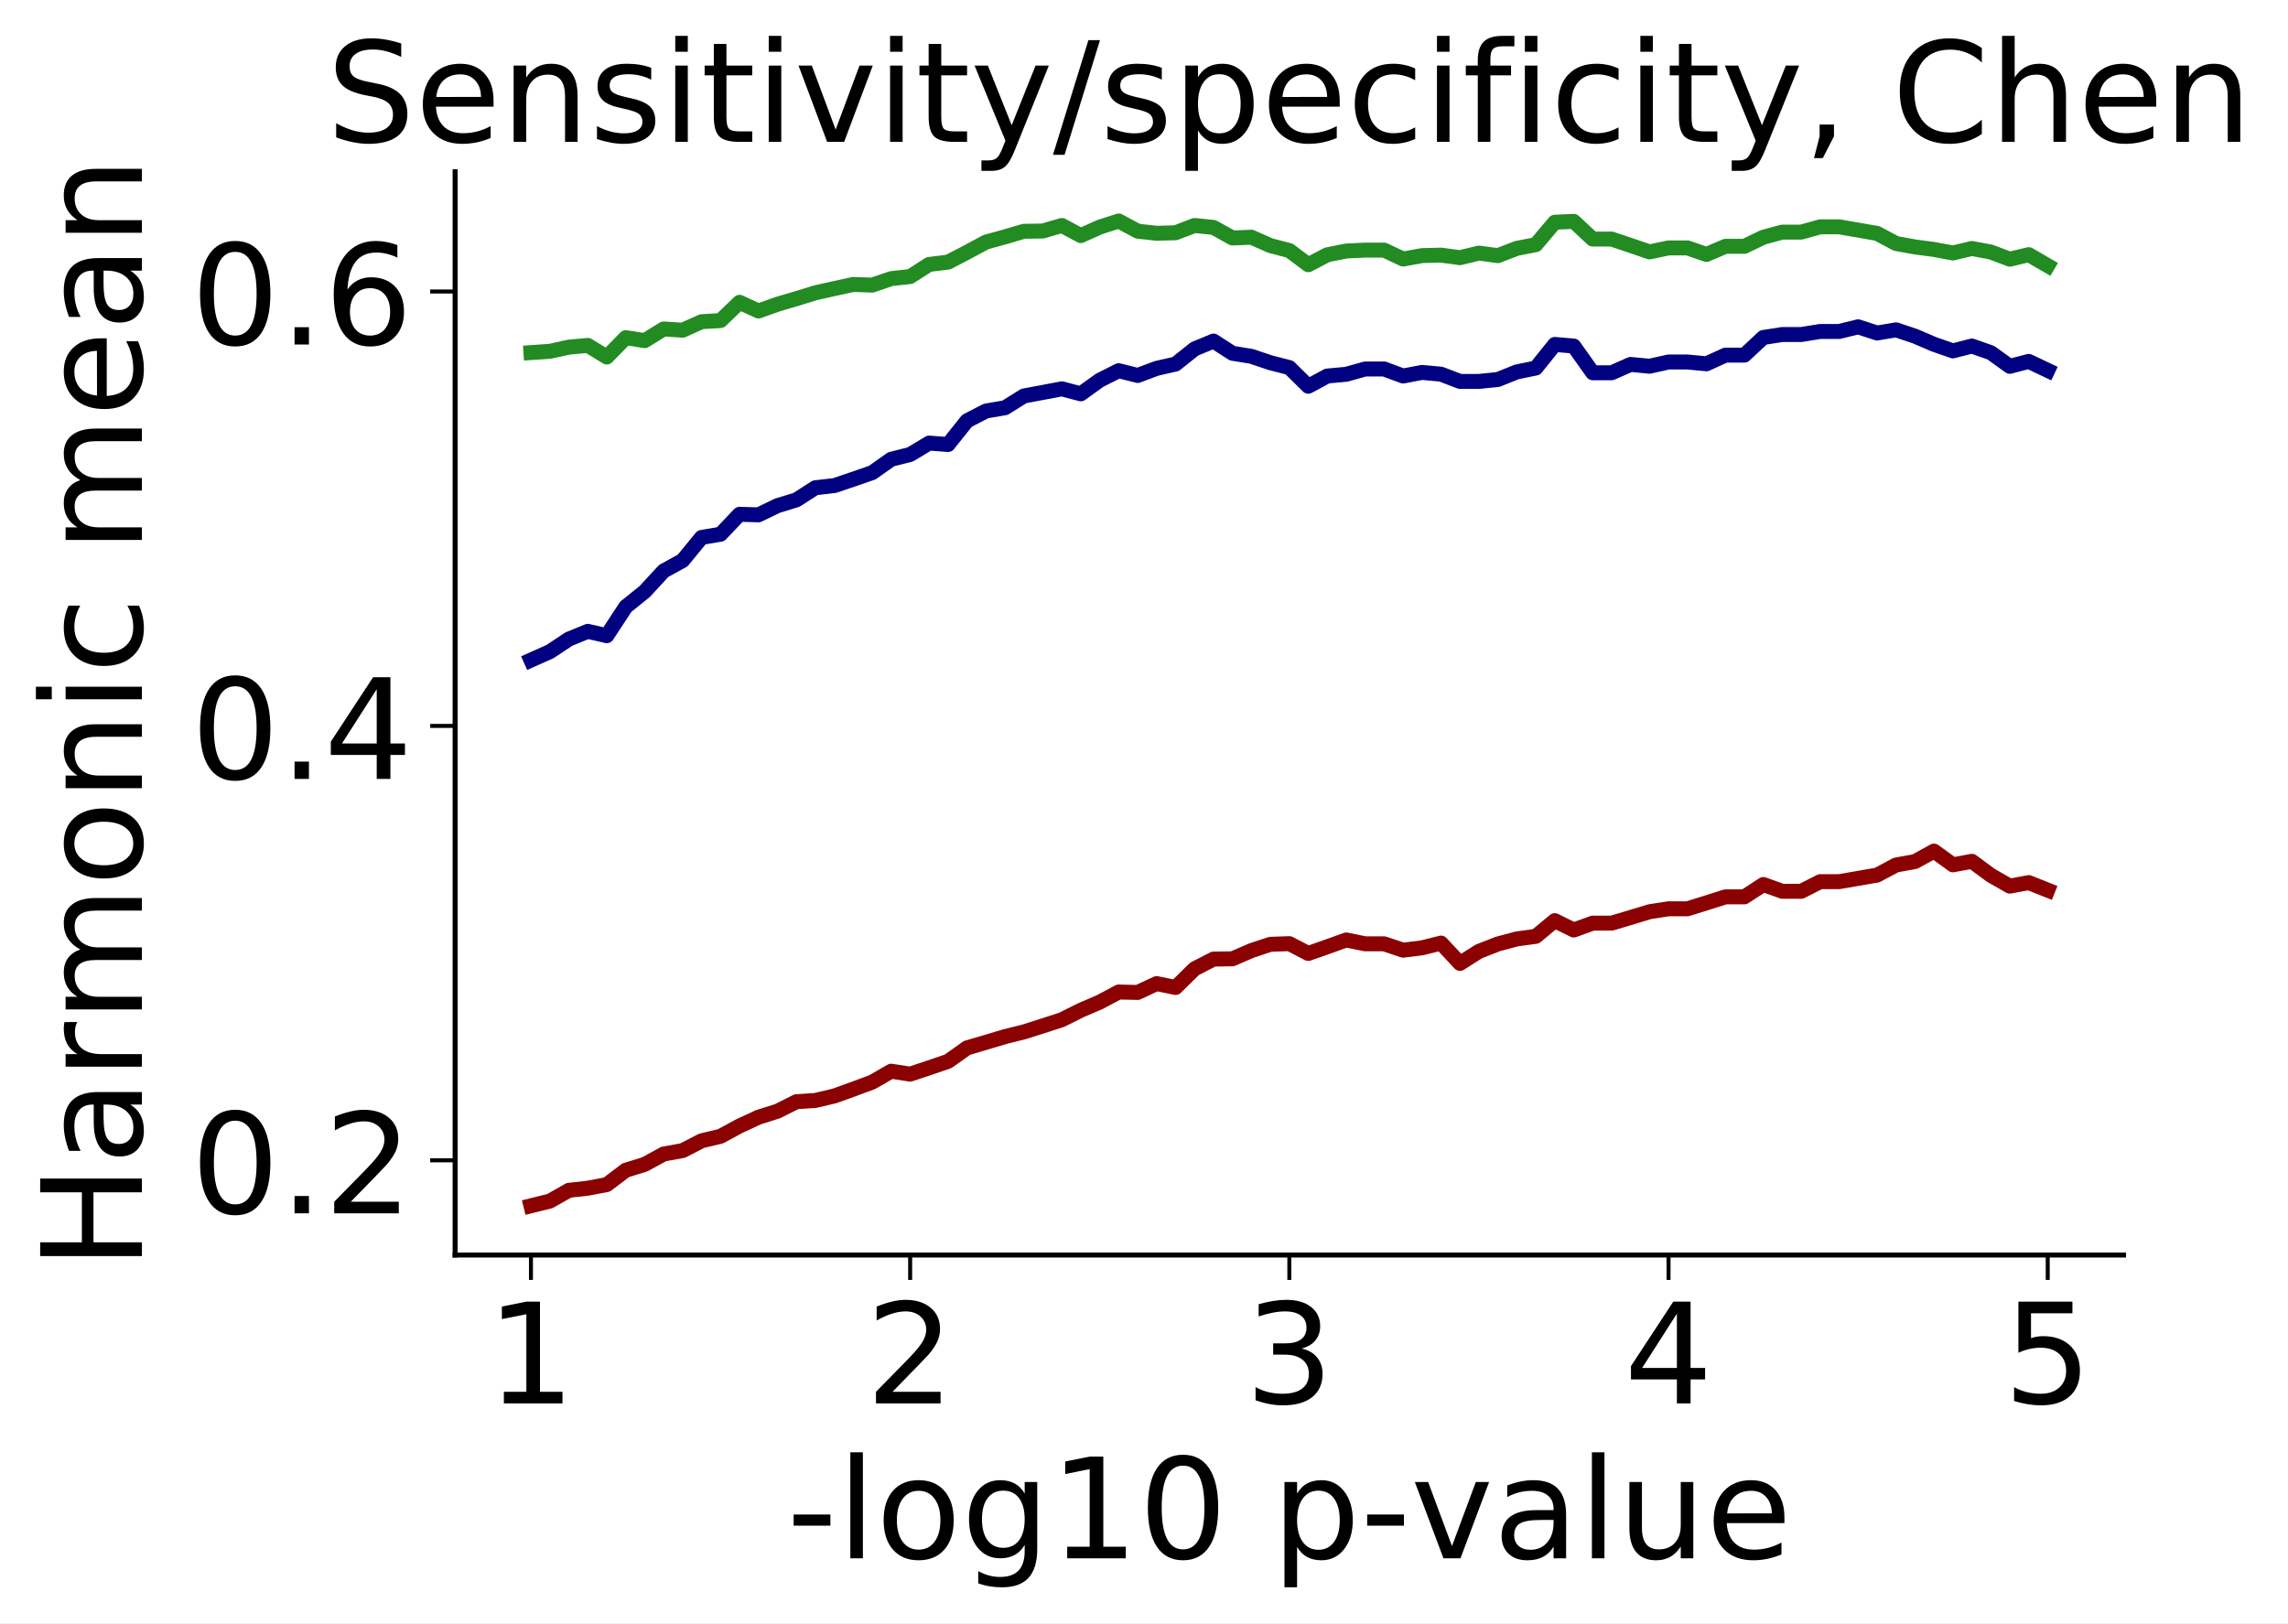
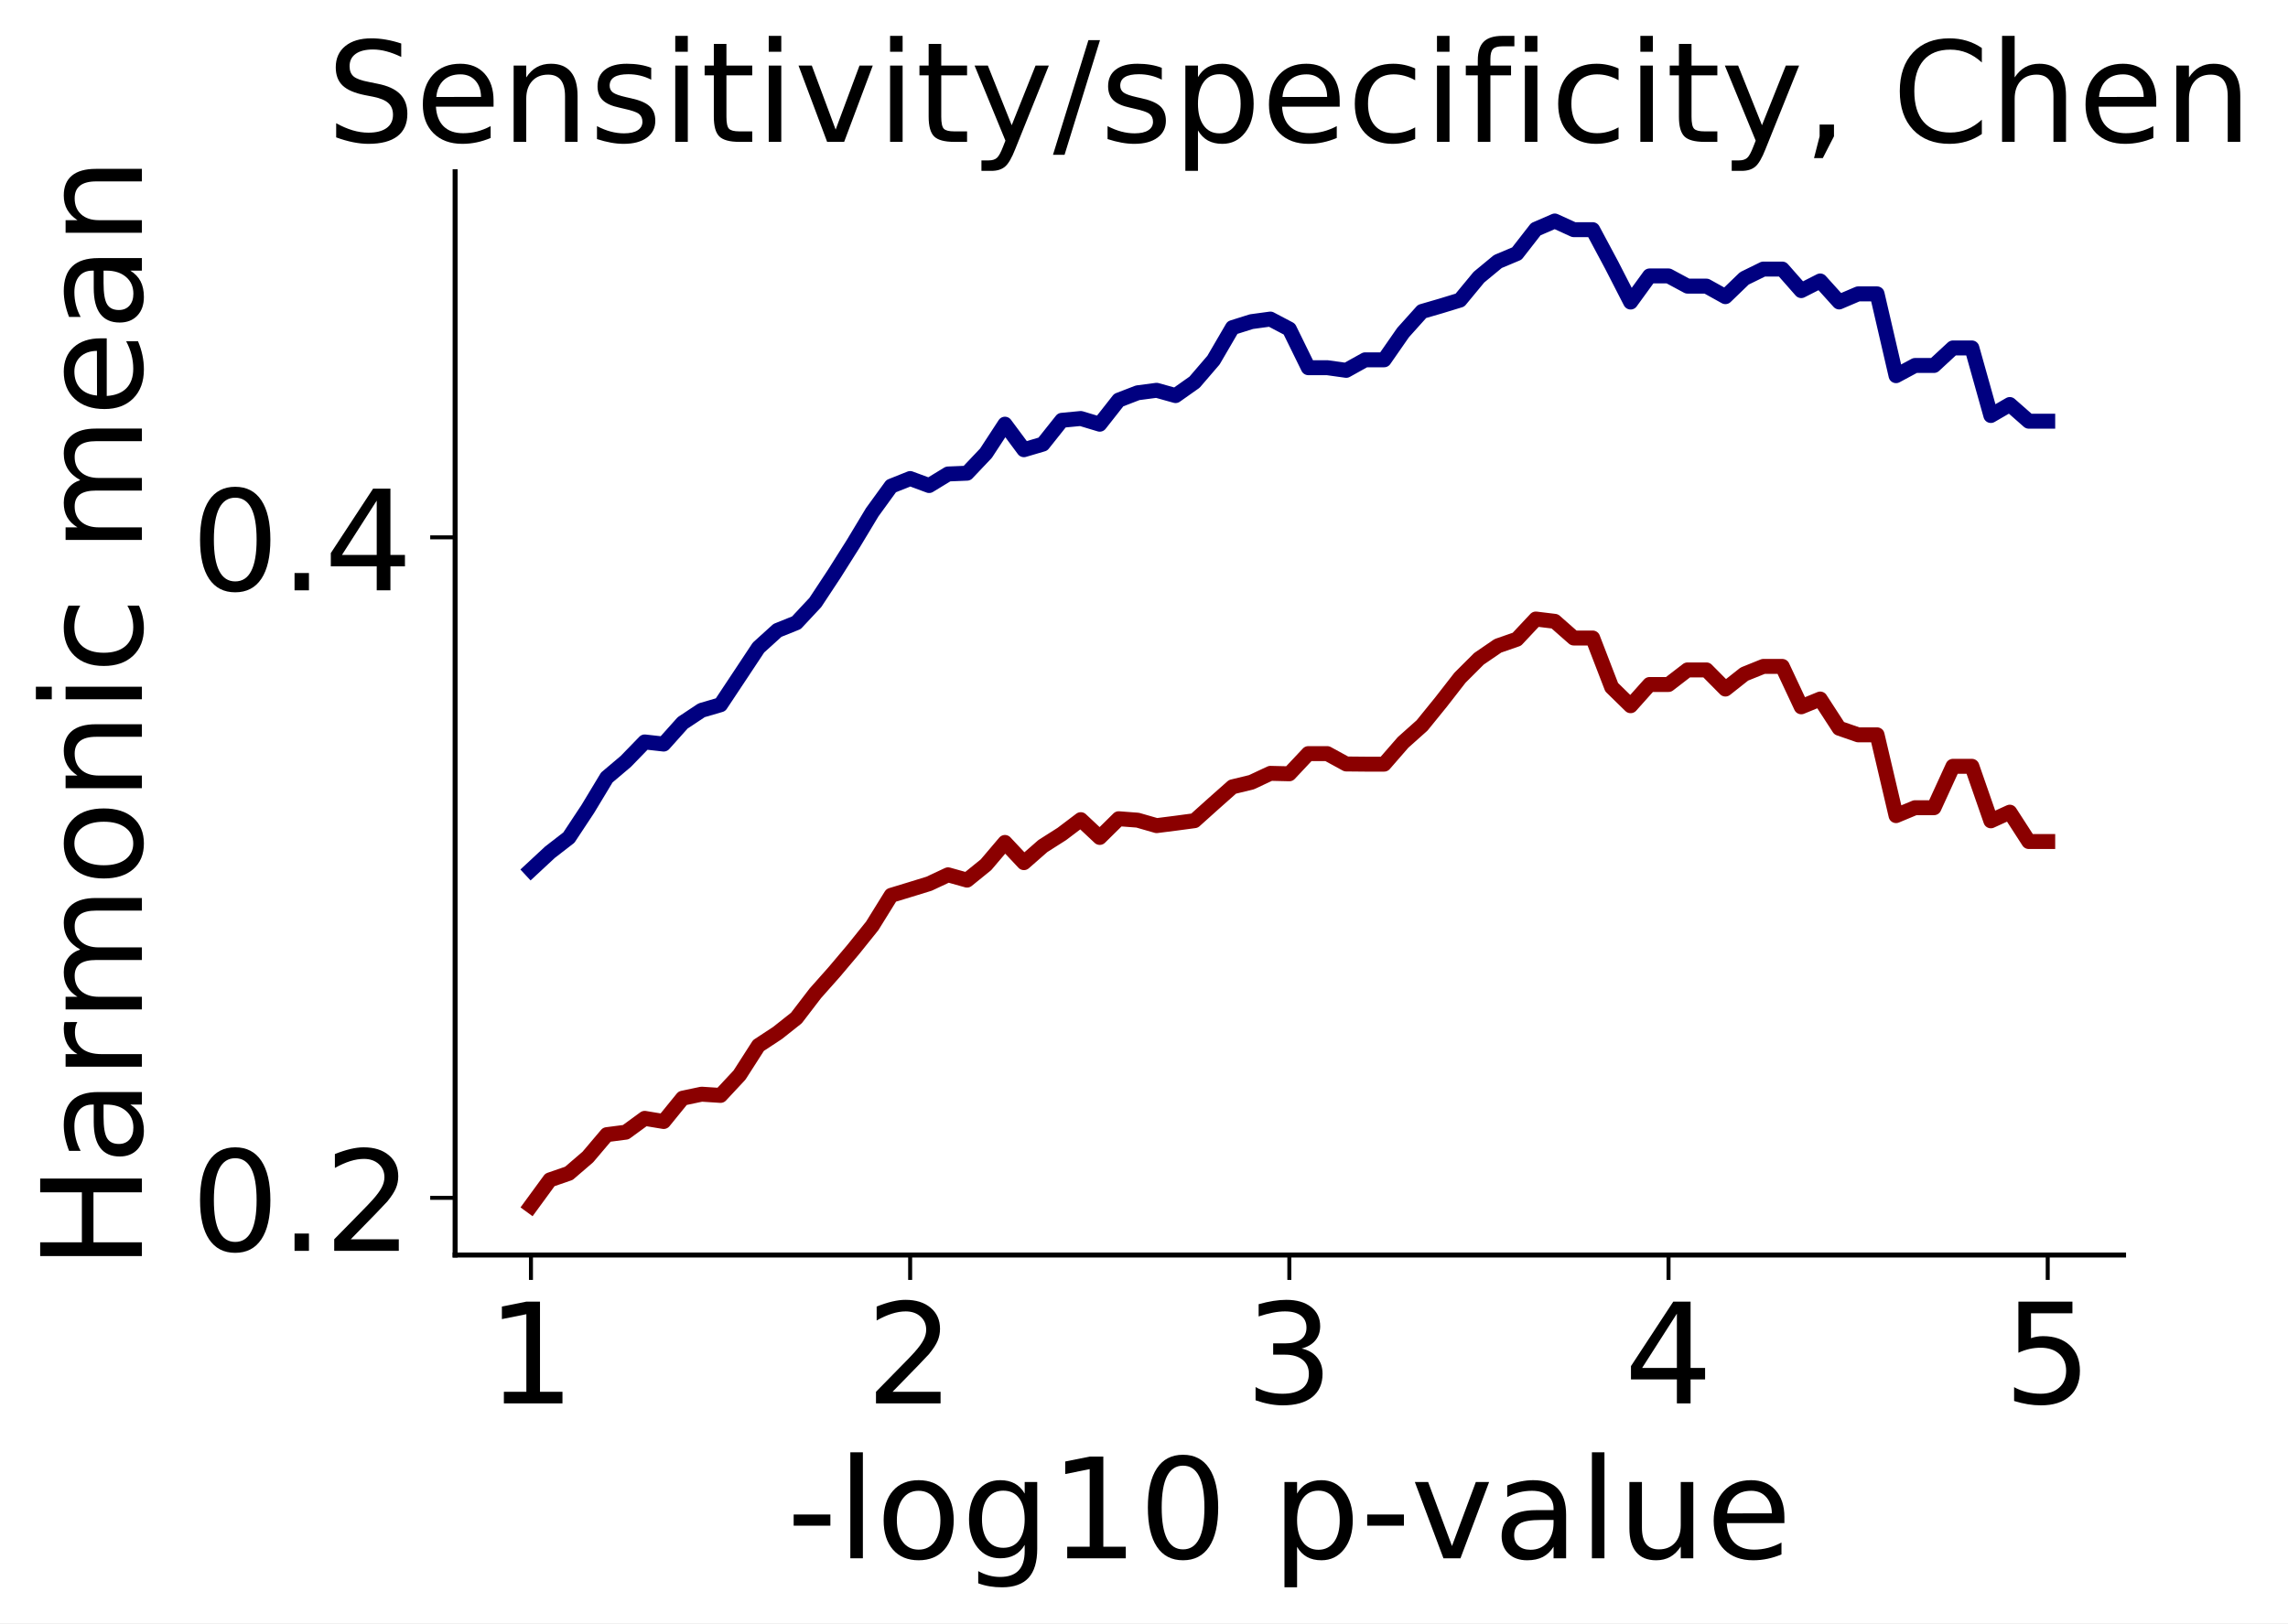
<svg xmlns="http://www.w3.org/2000/svg" xmlns:xlink="http://www.w3.org/1999/xlink" height="325.813pt" version="1.1" viewBox="0 0 459.125 325.813" width="459.125pt">
  <defs>
    <style type="text/css">
*{stroke-linecap:butt;stroke-linejoin:round;}
  </style>
  </defs>
  <g id="figure_1">
    <g id="patch_1">
      <path d="M 0 325.813  L 459.125 325.813  L 459.125 0  L 0 0  z " style="fill:#ffffff;" />
    </g>
    <g id="axes_1">
      <g id="patch_2">
        <path d="M 91.328 251.916  L 426.127 251.916  L 426.127 34.476  L 91.328 34.476  z " style="fill:#ffffff;" />
      </g>
      <g id="matplotlib.axis_1">
        <g id="xtick_1">
          <g id="line2d_1">
            <defs>
-               <path d="M 0 0  L 0 5  " id="m446d36d212" style="stroke:#000000;stroke-width:0.8;" />
-             </defs>
-             <g>
-               <use style="stroke:#000000;stroke-width:0.8;" x="106.546" xlink:href="#m446d36d212" y="251.916" />
+               <path d="M 0 0  L 0 5  " id="m72c0e6e79f" style="stroke:#000000;stroke-width:0.8;" />
+             </defs>
+             <g>
+               <use style="stroke:#000000;stroke-width:0.8;" x="106.546" xlink:href="#m72c0e6e79f" y="251.916" />
            </g>
          </g>
          <g id="text_1">
            <defs>
              <path d="M 12.406 8.297  L 28.516 8.297  L 28.516 63.922  L 10.984 60.406  L 10.984 69.391  L 28.422 72.906  L 38.281 72.906  L 38.281 8.297  L 54.391 8.297  L 54.391 0  L 12.406 0  z " id="DejaVuSans-49" />
            </defs>
            <g transform="translate(97.63818 281.6913)scale(0.28 -0.28)">
              <use xlink:href="#DejaVuSans-49" />
            </g>
          </g>
        </g>
        <g id="xtick_2">
          <g id="line2d_2">
            <g>
-               <use style="stroke:#000000;stroke-width:0.8;" x="182.637" xlink:href="#m446d36d212" y="251.916" />
+               <use style="stroke:#000000;stroke-width:0.8;" x="182.637" xlink:href="#m72c0e6e79f" y="251.916" />
            </g>
          </g>
          <g id="text_2">
            <defs>
              <path d="M 19.188 8.297  L 53.609 8.297  L 53.609 0  L 7.328 0  L 7.328 8.297  Q 12.938 14.109 22.625 23.891  Q 32.328 33.688 34.812 36.531  Q 39.547 41.844 41.422 45.531  Q 43.312 49.219 43.312 52.781  Q 43.312 58.594 39.234 62.25  Q 35.156 65.922 28.609 65.922  Q 23.969 65.922 18.812 64.312  Q 13.672 62.703 7.812 59.422  L 7.812 69.391  Q 13.766 71.781 18.938 73  Q 24.125 74.219 28.422 74.219  Q 39.75 74.219 46.484 68.547  Q 53.219 62.891 53.219 53.422  Q 53.219 48.922 51.531 44.891  Q 49.859 40.875 45.406 35.406  Q 44.188 33.984 37.641 27.219  Q 31.109 20.453 19.188 8.297  z " id="DejaVuSans-50" />
            </defs>
            <g transform="translate(173.7291 281.6913)scale(0.28 -0.28)">
              <use xlink:href="#DejaVuSans-50" />
            </g>
          </g>
        </g>
        <g id="xtick_3">
          <g id="line2d_3">
            <g>
-               <use style="stroke:#000000;stroke-width:0.8;" x="258.728" xlink:href="#m446d36d212" y="251.916" />
+               <use style="stroke:#000000;stroke-width:0.8;" x="258.728" xlink:href="#m72c0e6e79f" y="251.916" />
            </g>
          </g>
          <g id="text_3">
            <defs>
              <path d="M 40.578 39.312  Q 47.656 37.797 51.625 33  Q 55.609 28.219 55.609 21.188  Q 55.609 10.406 48.188 4.484  Q 40.766 -1.422 27.094 -1.422  Q 22.516 -1.422 17.656 -0.516  Q 12.797 0.391 7.625 2.203  L 7.625 11.719  Q 11.719 9.328 16.594 8.109  Q 21.484 6.891 26.812 6.891  Q 36.078 6.891 40.938 10.547  Q 45.797 14.203 45.797 21.188  Q 45.797 27.641 41.281 31.266  Q 36.766 34.906 28.719 34.906  L 20.219 34.906  L 20.219 43.016  L 29.109 43.016  Q 36.375 43.016 40.234 45.922  Q 44.094 48.828 44.094 54.297  Q 44.094 59.906 40.109 62.906  Q 36.141 65.922 28.719 65.922  Q 24.656 65.922 20.016 65.031  Q 15.375 64.156 9.812 62.312  L 9.812 71.094  Q 15.438 72.656 20.344 73.438  Q 25.25 74.219 29.594 74.219  Q 40.828 74.219 47.359 69.109  Q 53.906 64.016 53.906 55.328  Q 53.906 49.266 50.438 45.094  Q 46.969 40.922 40.578 39.312  z " id="DejaVuSans-51" />
            </defs>
            <g transform="translate(249.82 281.6913)scale(0.28 -0.28)">
              <use xlink:href="#DejaVuSans-51" />
            </g>
          </g>
        </g>
        <g id="xtick_4">
          <g id="line2d_4">
            <g>
-               <use style="stroke:#000000;stroke-width:0.8;" x="334.818" xlink:href="#m446d36d212" y="251.916" />
+               <use style="stroke:#000000;stroke-width:0.8;" x="334.818" xlink:href="#m72c0e6e79f" y="251.916" />
            </g>
          </g>
          <g id="text_4">
            <defs>
              <path d="M 37.797 64.312  L 12.891 25.391  L 37.797 25.391  z M 35.203 72.906  L 47.609 72.906  L 47.609 25.391  L 58.016 25.391  L 58.016 17.188  L 47.609 17.188  L 47.609 0  L 37.797 0  L 37.797 17.188  L 4.891 17.188  L 4.891 26.703  z " id="DejaVuSans-52" />
            </defs>
            <g transform="translate(325.9109 281.6913)scale(0.28 -0.28)">
              <use xlink:href="#DejaVuSans-52" />
            </g>
          </g>
        </g>
        <g id="xtick_5">
          <g id="line2d_5">
            <g>
-               <use style="stroke:#000000;stroke-width:0.8;" x="410.909" xlink:href="#m446d36d212" y="251.916" />
+               <use style="stroke:#000000;stroke-width:0.8;" x="410.909" xlink:href="#m72c0e6e79f" y="251.916" />
            </g>
          </g>
          <g id="text_5">
            <defs>
              <path d="M 10.797 72.906  L 49.516 72.906  L 49.516 64.594  L 19.828 64.594  L 19.828 46.734  Q 21.969 47.469 24.109 47.828  Q 26.266 48.188 28.422 48.188  Q 40.625 48.188 47.75 41.5  Q 54.891 34.812 54.891 23.391  Q 54.891 11.625 47.562 5.094  Q 40.234 -1.422 26.906 -1.422  Q 22.312 -1.422 17.547 -0.641  Q 12.797 0.141 7.719 1.703  L 7.719 11.625  Q 12.109 9.234 16.797 8.062  Q 21.484 6.891 26.703 6.891  Q 35.156 6.891 40.078 11.328  Q 45.016 15.766 45.016 23.391  Q 45.016 31 40.078 35.438  Q 35.156 39.891 26.703 39.891  Q 22.75 39.891 18.812 39.016  Q 14.891 38.141 10.797 36.281  z " id="DejaVuSans-53" />
            </defs>
            <g transform="translate(402.0018 281.6913)scale(0.28 -0.28)">
              <use xlink:href="#DejaVuSans-53" />
            </g>
          </g>
        </g>
        <g id="text_6">
          <defs>
            <path d="M 4.891 31.391  L 31.203 31.391  L 31.203 23.391  L 4.891 23.391  z " id="DejaVuSans-45" />
            <path d="M 9.422 75.984  L 18.406 75.984  L 18.406 0  L 9.422 0  z " id="DejaVuSans-108" />
            <path d="M 30.609 48.391  Q 23.391 48.391 19.188 42.75  Q 14.984 37.109 14.984 27.297  Q 14.984 17.484 19.156 11.844  Q 23.344 6.203 30.609 6.203  Q 37.797 6.203 41.984 11.859  Q 46.188 17.531 46.188 27.297  Q 46.188 37.016 41.984 42.703  Q 37.797 48.391 30.609 48.391  z M 30.609 56  Q 42.328 56 49.016 48.375  Q 55.719 40.766 55.719 27.297  Q 55.719 13.875 49.016 6.219  Q 42.328 -1.422 30.609 -1.422  Q 18.844 -1.422 12.172 6.219  Q 5.516 13.875 5.516 27.297  Q 5.516 40.766 12.172 48.375  Q 18.844 56 30.609 56  z " id="DejaVuSans-111" />
            <path d="M 45.406 27.984  Q 45.406 37.75 41.375 43.109  Q 37.359 48.484 30.078 48.484  Q 22.859 48.484 18.828 43.109  Q 14.797 37.75 14.797 27.984  Q 14.797 18.266 18.828 12.891  Q 22.859 7.516 30.078 7.516  Q 37.359 7.516 41.375 12.891  Q 45.406 18.266 45.406 27.984  z M 54.391 6.781  Q 54.391 -7.172 48.188 -13.984  Q 42 -20.797 29.203 -20.797  Q 24.469 -20.797 20.266 -20.094  Q 16.062 -19.391 12.109 -17.922  L 12.109 -9.188  Q 16.062 -11.328 19.922 -12.344  Q 23.781 -13.375 27.781 -13.375  Q 36.625 -13.375 41.016 -8.766  Q 45.406 -4.156 45.406 5.172  L 45.406 9.625  Q 42.625 4.781 38.281 2.391  Q 33.938 0 27.875 0  Q 17.828 0 11.672 7.656  Q 5.516 15.328 5.516 27.984  Q 5.516 40.672 11.672 48.328  Q 17.828 56 27.875 56  Q 33.938 56 38.281 53.609  Q 42.625 51.219 45.406 46.391  L 45.406 54.688  L 54.391 54.688  z " id="DejaVuSans-103" />
            <path d="M 31.781 66.406  Q 24.172 66.406 20.328 58.906  Q 16.5 51.422 16.5 36.375  Q 16.5 21.391 20.328 13.891  Q 24.172 6.391 31.781 6.391  Q 39.453 6.391 43.281 13.891  Q 47.125 21.391 47.125 36.375  Q 47.125 51.422 43.281 58.906  Q 39.453 66.406 31.781 66.406  z M 31.781 74.219  Q 44.047 74.219 50.516 64.516  Q 56.984 54.828 56.984 36.375  Q 56.984 17.969 50.516 8.266  Q 44.047 -1.422 31.781 -1.422  Q 19.531 -1.422 13.062 8.266  Q 6.594 17.969 6.594 36.375  Q 6.594 54.828 13.062 64.516  Q 19.531 74.219 31.781 74.219  z " id="DejaVuSans-48" />
            <path id="DejaVuSans-32" />
            <path d="M 18.109 8.203  L 18.109 -20.797  L 9.078 -20.797  L 9.078 54.688  L 18.109 54.688  L 18.109 46.391  Q 20.953 51.266 25.266 53.625  Q 29.594 56 35.594 56  Q 45.562 56 51.781 48.094  Q 58.016 40.188 58.016 27.297  Q 58.016 14.406 51.781 6.484  Q 45.562 -1.422 35.594 -1.422  Q 29.594 -1.422 25.266 0.953  Q 20.953 3.328 18.109 8.203  z M 48.688 27.297  Q 48.688 37.203 44.609 42.844  Q 40.531 48.484 33.406 48.484  Q 26.266 48.484 22.188 42.844  Q 18.109 37.203 18.109 27.297  Q 18.109 17.391 22.188 11.75  Q 26.266 6.109 33.406 6.109  Q 40.531 6.109 44.609 11.75  Q 48.688 17.391 48.688 27.297  z " id="DejaVuSans-112" />
            <path d="M 2.984 54.688  L 12.5 54.688  L 29.594 8.797  L 46.688 54.688  L 56.203 54.688  L 35.688 0  L 23.484 0  z " id="DejaVuSans-118" />
            <path d="M 34.281 27.484  Q 23.391 27.484 19.188 25  Q 14.984 22.516 14.984 16.5  Q 14.984 11.719 18.141 8.906  Q 21.297 6.109 26.703 6.109  Q 34.188 6.109 38.703 11.406  Q 43.219 16.703 43.219 25.484  L 43.219 27.484  z M 52.203 31.203  L 52.203 0  L 43.219 0  L 43.219 8.297  Q 40.141 3.328 35.547 0.953  Q 30.953 -1.422 24.312 -1.422  Q 15.922 -1.422 10.953 3.297  Q 6 8.016 6 15.922  Q 6 25.141 12.172 29.828  Q 18.359 34.516 30.609 34.516  L 43.219 34.516  L 43.219 35.406  Q 43.219 41.609 39.141 45  Q 35.062 48.391 27.688 48.391  Q 23 48.391 18.547 47.266  Q 14.109 46.141 10.016 43.891  L 10.016 52.203  Q 14.938 54.109 19.578 55.047  Q 24.219 56 28.609 56  Q 40.484 56 46.344 49.844  Q 52.203 43.703 52.203 31.203  z " id="DejaVuSans-97" />
            <path d="M 8.5 21.578  L 8.5 54.688  L 17.484 54.688  L 17.484 21.922  Q 17.484 14.156 20.5 10.266  Q 23.531 6.391 29.594 6.391  Q 36.859 6.391 41.078 11.031  Q 45.312 15.672 45.312 23.688  L 45.312 54.688  L 54.297 54.688  L 54.297 0  L 45.312 0  L 45.312 8.406  Q 42.047 3.422 37.719 1  Q 33.406 -1.422 27.688 -1.422  Q 18.266 -1.422 13.375 4.438  Q 8.5 10.297 8.5 21.578  z M 31.109 56  z " id="DejaVuSans-117" />
            <path d="M 56.203 29.594  L 56.203 25.203  L 14.891 25.203  Q 15.484 15.922 20.484 11.062  Q 25.484 6.203 34.422 6.203  Q 39.594 6.203 44.453 7.469  Q 49.312 8.734 54.109 11.281  L 54.109 2.781  Q 49.266 0.734 44.188 -0.344  Q 39.109 -1.422 33.891 -1.422  Q 20.797 -1.422 13.156 6.188  Q 5.516 13.812 5.516 26.812  Q 5.516 40.234 12.766 48.109  Q 20.016 56 32.328 56  Q 43.359 56 49.781 48.891  Q 56.203 41.797 56.203 29.594  z M 47.219 32.234  Q 47.125 39.594 43.094 43.984  Q 39.062 48.391 32.422 48.391  Q 24.906 48.391 20.391 44.141  Q 15.875 39.891 15.188 32.172  z " id="DejaVuSans-101" />
          </defs>
          <g transform="translate(157.8925 312.79)scale(0.28 -0.28)">
            <use xlink:href="#DejaVuSans-45" />
            <use x="36.084" xlink:href="#DejaVuSans-108" />
            <use x="63.867" xlink:href="#DejaVuSans-111" />
            <use x="125.049" xlink:href="#DejaVuSans-103" />
            <use x="188.525" xlink:href="#DejaVuSans-49" />
            <use x="252.148" xlink:href="#DejaVuSans-48" />
            <use x="315.771" xlink:href="#DejaVuSans-32" />
            <use x="347.559" xlink:href="#DejaVuSans-112" />
            <use x="411.035" xlink:href="#DejaVuSans-45" />
            <use x="447.088" xlink:href="#DejaVuSans-118" />
            <use x="506.268" xlink:href="#DejaVuSans-97" />
            <use x="567.547" xlink:href="#DejaVuSans-108" />
            <use x="595.33" xlink:href="#DejaVuSans-117" />
            <use x="658.709" xlink:href="#DejaVuSans-101" />
          </g>
        </g>
      </g>
      <g id="matplotlib.axis_2">
        <g id="ytick_1">
          <g id="line2d_6">
            <defs>
-               <path d="M 0 0  L -5 0  " id="m1799551618" style="stroke:#000000;stroke-width:0.8;" />
-             </defs>
-             <g>
-               <use style="stroke:#000000;stroke-width:0.8;" x="91.328" xlink:href="#m1799551618" y="232.906" />
+               <path d="M 0 0  L -5 0  " id="m192102a2d5" style="stroke:#000000;stroke-width:0.8;" />
+             </defs>
+             <g>
+               <use style="stroke:#000000;stroke-width:0.8;" x="91.328" xlink:href="#m192102a2d5" y="240.44" />
            </g>
          </g>
          <g id="text_7">
            <defs>
              <path d="M 10.688 12.406  L 21 12.406  L 21 0  L 10.688 0  z " id="DejaVuSans-46" />
            </defs>
-             <g transform="translate(38.29875 243.5438)scale(0.28 -0.28)">
+             <g transform="translate(38.29875 251.0774)scale(0.28 -0.28)">
              <use xlink:href="#DejaVuSans-48" />
              <use x="63.623" xlink:href="#DejaVuSans-46" />
              <use x="95.41" xlink:href="#DejaVuSans-50" />
            </g>
          </g>
        </g>
        <g id="ytick_2">
          <g id="line2d_7">
            <g>
-               <use style="stroke:#000000;stroke-width:0.8;" x="91.328" xlink:href="#m1799551618" y="145.709" />
+               <use style="stroke:#000000;stroke-width:0.8;" x="91.328" xlink:href="#m192102a2d5" y="107.856" />
            </g>
          </g>
          <g id="text_8">
-             <g transform="translate(38.29875 156.3468)scale(0.28 -0.28)">
+             <g transform="translate(38.29875 118.4936)scale(0.28 -0.28)">
              <use xlink:href="#DejaVuSans-48" />
              <use x="63.623" xlink:href="#DejaVuSans-46" />
              <use x="95.41" xlink:href="#DejaVuSans-52" />
            </g>
          </g>
        </g>
-         <g id="ytick_3">
-           <g id="line2d_8">
-             <g>
-               <use style="stroke:#000000;stroke-width:0.8;" x="91.328" xlink:href="#m1799551618" y="58.512" />
-             </g>
-           </g>
-           <g id="text_9">
-             <defs>
-               <path d="M 33.016 40.375  Q 26.375 40.375 22.484 35.828  Q 18.609 31.297 18.609 23.391  Q 18.609 15.531 22.484 10.953  Q 26.375 6.391 33.016 6.391  Q 39.656 6.391 43.531 10.953  Q 47.406 15.531 47.406 23.391  Q 47.406 31.297 43.531 35.828  Q 39.656 40.375 33.016 40.375  z M 52.594 71.297  L 52.594 62.312  Q 48.875 64.062 45.094 64.984  Q 41.312 65.922 37.594 65.922  Q 27.828 65.922 22.672 59.328  Q 17.531 52.734 16.797 39.406  Q 19.672 43.656 24.016 45.922  Q 28.375 48.188 33.594 48.188  Q 44.578 48.188 50.953 41.516  Q 57.328 34.859 57.328 23.391  Q 57.328 12.156 50.688 5.359  Q 44.047 -1.422 33.016 -1.422  Q 20.359 -1.422 13.672 8.266  Q 6.984 17.969 6.984 36.375  Q 6.984 53.656 15.188 63.938  Q 23.391 74.219 37.203 74.219  Q 40.922 74.219 44.703 73.484  Q 48.484 72.75 52.594 71.297  z " id="DejaVuSans-54" />
-             </defs>
-             <g transform="translate(38.29875 69.14985)scale(0.28 -0.28)">
-               <use xlink:href="#DejaVuSans-48" />
-               <use x="63.623" xlink:href="#DejaVuSans-46" />
-               <use x="95.41" xlink:href="#DejaVuSans-54" />
-             </g>
-           </g>
-         </g>
-         <g id="text_10">
+         <g id="text_9">
          <defs>
            <path d="M 9.812 72.906  L 19.672 72.906  L 19.672 43.016  L 55.516 43.016  L 55.516 72.906  L 65.375 72.906  L 65.375 0  L 55.516 0  L 55.516 34.719  L 19.672 34.719  L 19.672 0  L 9.812 0  z " id="DejaVuSans-72" />
            <path d="M 41.109 46.297  Q 39.594 47.172 37.812 47.578  Q 36.031 48 33.891 48  Q 26.266 48 22.188 43.047  Q 18.109 38.094 18.109 28.812  L 18.109 0  L 9.078 0  L 9.078 54.688  L 18.109 54.688  L 18.109 46.188  Q 20.953 51.172 25.484 53.578  Q 30.031 56 36.531 56  Q 37.453 56 38.578 55.875  Q 39.703 55.766 41.062 55.516  z " id="DejaVuSans-114" />
            <path d="M 52 44.188  Q 55.375 50.25 60.062 53.125  Q 64.75 56 71.094 56  Q 79.641 56 84.281 50.016  Q 88.922 44.047 88.922 33.016  L 88.922 0  L 79.891 0  L 79.891 32.719  Q 79.891 40.578 77.094 44.375  Q 74.312 48.188 68.609 48.188  Q 61.625 48.188 57.562 43.547  Q 53.516 38.922 53.516 30.906  L 53.516 0  L 44.484 0  L 44.484 32.719  Q 44.484 40.625 41.703 44.406  Q 38.922 48.188 33.109 48.188  Q 26.219 48.188 22.156 43.531  Q 18.109 38.875 18.109 30.906  L 18.109 0  L 9.078 0  L 9.078 54.688  L 18.109 54.688  L 18.109 46.188  Q 21.188 51.219 25.484 53.609  Q 29.781 56 35.688 56  Q 41.656 56 45.828 52.969  Q 50 49.953 52 44.188  z " id="DejaVuSans-109" />
            <path d="M 54.891 33.016  L 54.891 0  L 45.906 0  L 45.906 32.719  Q 45.906 40.484 42.875 44.328  Q 39.844 48.188 33.797 48.188  Q 26.516 48.188 22.312 43.547  Q 18.109 38.922 18.109 30.906  L 18.109 0  L 9.078 0  L 9.078 54.688  L 18.109 54.688  L 18.109 46.188  Q 21.344 51.125 25.703 53.562  Q 30.078 56 35.797 56  Q 45.219 56 50.047 50.172  Q 54.891 44.344 54.891 33.016  z " id="DejaVuSans-110" />
            <path d="M 9.422 54.688  L 18.406 54.688  L 18.406 0  L 9.422 0  z M 9.422 75.984  L 18.406 75.984  L 18.406 64.594  L 9.422 64.594  z " id="DejaVuSans-105" />
            <path d="M 48.781 52.594  L 48.781 44.188  Q 44.969 46.297 41.141 47.344  Q 37.312 48.391 33.406 48.391  Q 24.656 48.391 19.812 42.844  Q 14.984 37.312 14.984 27.297  Q 14.984 17.281 19.812 11.734  Q 24.656 6.203 33.406 6.203  Q 37.312 6.203 41.141 7.25  Q 44.969 8.297 48.781 10.406  L 48.781 2.094  Q 45.016 0.344 40.984 -0.531  Q 36.969 -1.422 32.422 -1.422  Q 20.062 -1.422 12.781 6.344  Q 5.516 14.109 5.516 27.297  Q 5.516 40.672 12.859 48.328  Q 20.219 56 33.016 56  Q 37.156 56 41.109 55.141  Q 45.062 54.297 48.781 52.594  z " id="DejaVuSans-99" />
          </defs>
          <g transform="translate(28.47563 254.8719)rotate(-90)scale(0.28 -0.28)">
            <use xlink:href="#DejaVuSans-72" />
            <use x="75.195" xlink:href="#DejaVuSans-97" />
            <use x="136.475" xlink:href="#DejaVuSans-114" />
            <use x="177.572" xlink:href="#DejaVuSans-109" />
            <use x="274.984" xlink:href="#DejaVuSans-111" />
            <use x="336.166" xlink:href="#DejaVuSans-110" />
            <use x="399.545" xlink:href="#DejaVuSans-105" />
            <use x="427.328" xlink:href="#DejaVuSans-99" />
            <use x="482.309" xlink:href="#DejaVuSans-32" />
            <use x="514.096" xlink:href="#DejaVuSans-109" />
            <use x="611.508" xlink:href="#DejaVuSans-101" />
            <use x="673.031" xlink:href="#DejaVuSans-97" />
            <use x="734.311" xlink:href="#DejaVuSans-110" />
          </g>
        </g>
      </g>
+       <g id="line2d_8">
+         <path clip-path="url(#p4c1feac8bf)" d="M 106.546 242.032  L 110.35 236.83  L 114.155 235.517  L 117.959 232.248  L 121.764 227.754  L 125.568 227.26  L 129.373 224.482  L 133.178 225.115  L 136.982 220.434  L 140.787 219.631  L 144.591 219.877  L 148.396 215.793  L 152.2 209.86  L 156.005 207.359  L 159.809 204.344  L 163.614 199.376  L 167.418 195.09  L 171.223 190.586  L 175.028 185.848  L 178.832 179.713  L 182.637 178.555  L 186.441 177.382  L 190.246 175.596  L 194.05 176.662  L 197.855 173.581  L 201.659 169.101  L 205.464 173.157  L 209.268 169.823  L 213.073 167.403  L 216.877 164.525  L 220.682 168.096  L 224.487 164.34  L 228.291 164.63  L 232.096 165.725  L 235.9 165.243  L 239.705 164.731  L 243.509 161.315  L 247.314 157.938  L 251.118 157.015  L 254.923 155.231  L 258.728 155.32  L 262.532 151.269  L 266.337 151.269  L 270.141 153.349  L 273.946 153.385  L 277.75 153.385  L 281.555 149.013  L 285.359 145.618  L 289.164 140.928  L 292.968 136.04  L 296.773 132.238  L 300.577 129.634  L 304.382 128.311  L 308.187 124.254  L 311.991 124.716  L 315.796 128.066  L 319.6 128.066  L 323.405 137.935  L 327.209 141.656  L 331.014 137.397  L 334.818 137.397  L 338.623 134.469  L 342.428 134.469  L 346.232 138.31  L 350.037 135.301  L 353.841 133.767  L 357.646 133.767  L 361.45 141.875  L 365.255 140.313  L 369.059 146.176  L 372.864 147.498  L 376.668 147.498  L 380.473 163.716  L 384.277 162.129  L 388.082 162.129  L 391.887 153.818  L 395.691 153.818  L 399.496 164.762  L 403.3 163.024  L 407.105 168.918  L 410.909 168.918  " style="fill:none;stroke:#8b0000;stroke-linecap:square;stroke-width:3;" />
+       </g>
      <g id="line2d_9">
-         <path clip-path="url(#p2ba951bcf1)" d="M 106.546 242.032  L 110.35 241.086  L 114.155 238.925  L 117.959 238.501  L 121.764 237.779  L 125.568 234.9  L 129.373 233.716  L 133.178 231.64  L 136.982 230.955  L 140.787 228.989  L 144.591 228.08  L 148.396 226.015  L 152.2 224.255  L 156.005 223.052  L 159.809 221.142  L 163.614 220.889  L 167.418 219.994  L 171.223 218.621  L 175.028 217.21  L 178.832 215.017  L 182.637 215.608  L 186.441 214.338  L 190.246 213.037  L 194.05 210.336  L 197.855 209.218  L 201.659 208.076  L 205.464 207.133  L 209.268 205.923  L 213.073 204.687  L 216.877 202.783  L 220.682 201.147  L 224.487 199.122  L 228.291 199.207  L 232.096 197.433  L 235.9 198.214  L 239.705 194.472  L 243.509 192.513  L 247.314 192.457  L 251.118 190.808  L 254.923 189.544  L 258.728 189.415  L 262.532 191.386  L 266.337 190.045  L 270.141 188.675  L 273.946 189.45  L 277.75 189.45  L 281.555 190.723  L 285.359 190.253  L 289.164 189.301  L 292.968 193.379  L 296.773 190.969  L 300.577 189.478  L 304.382 188.465  L 308.187 187.953  L 311.991 184.793  L 315.796 186.676  L 319.6 185.301  L 323.405 185.301  L 327.209 184.164  L 331.014 183.006  L 334.818 182.42  L 338.623 182.42  L 342.428 181.233  L 346.232 180.025  L 350.037 180.025  L 353.841 177.546  L 357.646 178.906  L 361.45 178.906  L 365.255 176.972  L 369.059 176.972  L 372.864 176.315  L 376.668 175.652  L 380.473 173.627  L 384.277 172.939  L 388.082 170.837  L 391.887 173.594  L 395.691 172.886  L 399.496 175.701  L 403.3 177.87  L 407.105 177.162  L 410.909 178.681  " style="fill:none;stroke:#8b0000;stroke-linecap:square;stroke-width:3;" />
-       </g>
-       <g id="line2d_10">
-         <path clip-path="url(#p2ba951bcf1)" d="M 106.546 70.773  L 110.35 70.516  L 114.155 69.676  L 117.959 69.332  L 121.764 71.664  L 125.568 67.778  L 129.373 68.375  L 133.178 66.028  L 136.982 66.282  L 140.787 64.57  L 144.591 64.345  L 148.396 60.685  L 152.2 62.43  L 156.005 61.075  L 159.809 59.95  L 163.614 58.779  L 167.418 57.921  L 171.223 57.098  L 175.028 57.231  L 178.832 55.927  L 182.637 55.511  L 186.441 53.076  L 190.246 52.619  L 194.05 50.639  L 197.855 48.59  L 201.659 47.545  L 205.464 46.421  L 209.268 46.371  L 213.073 45.256  L 216.877 47.287  L 220.682 45.583  L 224.487 44.359  L 228.291 46.4  L 232.096 46.827  L 235.9 46.718  L 239.705 45.261  L 243.509 45.651  L 247.314 47.767  L 251.118 47.616  L 254.923 49.298  L 258.728 50.29  L 262.532 53.137  L 266.337 51.142  L 270.141 50.384  L 273.946 50.202  L 277.75 50.202  L 281.555 51.998  L 285.359 51.304  L 289.164 51.211  L 292.968 51.723  L 296.773 50.805  L 300.577 51.315  L 304.382 49.85  L 308.187 49.111  L 311.991 44.603  L 315.796 44.439  L 319.6 47.988  L 323.405 47.988  L 327.209 49.265  L 331.014 50.564  L 334.818 49.761  L 338.623 49.761  L 342.428 51.076  L 346.232 49.447  L 350.037 49.447  L 353.841 47.619  L 357.646 46.588  L 361.45 46.588  L 365.255 45.531  L 369.059 45.531  L 372.864 46.188  L 376.668 46.851  L 380.473 48.879  L 384.277 49.567  L 388.082 50.073  L 391.887 50.779  L 395.691 49.878  L 399.496 50.588  L 403.3 52.029  L 407.105 51.112  L 410.909 53.321  " style="fill:none;stroke:#228b22;stroke-linecap:square;stroke-width:3;" />
-       </g>
-       <g id="line2d_11">
-         <path clip-path="url(#p2ba951bcf1)" d="M 106.546 132.497  L 110.35 130.8  L 114.155 128.275  L 117.959 126.726  L 121.764 127.603  L 125.568 121.798  L 129.373 118.728  L 133.178 114.606  L 136.982 112.514  L 140.787 107.876  L 144.591 107.232  L 148.396 103.232  L 152.2 103.342  L 156.005 101.502  L 159.809 100.341  L 163.614 97.9  L 167.418 97.472  L 171.223 96.189  L 175.028 94.872  L 178.832 92.188  L 182.637 91.225  L 186.441 88.94  L 190.246 89.226  L 194.05 84.46  L 197.855 82.499  L 201.659 81.851  L 205.464 79.479  L 209.268 78.771  L 213.073 78.046  L 216.877 79.051  L 220.682 76.32  L 224.487 74.406  L 228.291 75.363  L 232.096 73.942  L 235.9 73.076  L 239.705 70.043  L 243.509 68.458  L 247.314 70.912  L 251.118 71.526  L 254.923 72.809  L 258.728 73.784  L 262.532 77.532  L 266.337 75.478  L 270.141 75.131  L 273.946 74.065  L 277.75 74.065  L 281.555 75.476  L 285.359 74.756  L 289.164 75.107  L 292.968 76.56  L 296.773 76.559  L 300.577 76.176  L 304.382 74.646  L 308.187 73.875  L 311.991 69.141  L 315.796 69.459  L 319.6 74.822  L 323.405 74.822  L 327.209 73.149  L 331.014 73.514  L 334.818 72.662  L 338.623 72.662  L 342.428 73.024  L 346.232 71.287  L 350.037 71.287  L 353.841 67.739  L 357.646 67.146  L 361.45 67.146  L 365.255 66.534  L 369.059 66.534  L 372.864 65.601  L 376.668 66.845  L 380.473 66.208  L 384.277 67.48  L 388.082 69.111  L 391.887 70.434  L 395.691 69.457  L 399.496 70.796  L 403.3 73.533  L 407.105 72.541  L 410.909 74.348  " style="fill:none;stroke:#000080;stroke-linecap:square;stroke-width:3;" />
+         <path clip-path="url(#p4c1feac8bf)" d="M 106.546 174.608  L 110.35 171.073  L 114.155 168.124  L 117.959 162.37  L 121.764 156.062  L 125.568 152.844  L 129.373 148.925  L 133.178 149.353  L 136.982 145.099  L 140.787 142.573  L 144.591 141.46  L 148.396 135.728  L 152.2 129.986  L 156.005 126.535  L 159.809 125.001  L 163.614 120.927  L 167.418 115.165  L 171.223 109.135  L 175.028 102.816  L 178.832 97.577  L 182.637 96.055  L 186.441 97.461  L 190.246 95.139  L 194.05 94.983  L 197.855 90.966  L 201.659 85.144  L 205.464 90.269  L 209.268 89.147  L 213.073 84.366  L 216.877 84.003  L 220.682 85.148  L 224.487 80.31  L 228.291 78.842  L 232.096 78.342  L 235.9 79.404  L 239.705 76.717  L 243.509 72.288  L 247.314 65.76  L 251.118 64.562  L 254.923 64.045  L 258.728 66.049  L 262.532 73.806  L 266.337 73.806  L 270.141 74.339  L 273.946 72.224  L 277.75 72.224  L 281.555 66.75  L 285.359 62.512  L 289.164 61.405  L 292.968 60.241  L 296.773 55.637  L 300.577 52.492  L 304.382 50.895  L 308.187 46.01  L 311.991 44.359  L 315.796 46.098  L 319.6 46.098  L 323.405 53.213  L 327.209 60.629  L 331.014 55.387  L 334.818 55.387  L 338.623 57.434  L 342.428 57.434  L 346.232 59.548  L 350.037 55.876  L 353.841 54.008  L 357.646 54.008  L 361.45 58.332  L 365.255 56.398  L 369.059 60.611  L 372.864 58.988  L 376.668 58.988  L 380.473 75.407  L 384.277 73.361  L 388.082 73.361  L 391.887 69.841  L 395.691 69.841  L 399.496 83.402  L 403.3 81.197  L 407.105 84.546  L 410.909 84.546  " style="fill:none;stroke:#000080;stroke-linecap:square;stroke-width:3;" />
      </g>
      <g id="patch_3">
        <path d="M 91.328 251.916  L 91.328 34.476  " style="fill:none;stroke:#000000;stroke-linecap:square;stroke-linejoin:miter;" />
      </g>
      <g id="patch_4">
        <path d="M 91.328 251.916  L 426.127 251.916  " style="fill:none;stroke:#000000;stroke-linecap:square;stroke-linejoin:miter;" />
      </g>
-       <g id="text_11">
+       <g id="text_10">
        <defs>
          <path d="M 53.516 70.516  L 53.516 60.891  Q 47.906 63.578 42.922 64.891  Q 37.938 66.219 33.297 66.219  Q 25.25 66.219 20.875 63.094  Q 16.5 59.969 16.5 54.203  Q 16.5 49.359 19.406 46.891  Q 22.312 44.438 30.422 42.922  L 36.375 41.703  Q 47.406 39.594 52.656 34.297  Q 57.906 29 57.906 20.125  Q 57.906 9.516 50.797 4.047  Q 43.703 -1.422 29.984 -1.422  Q 24.812 -1.422 18.969 -0.25  Q 13.141 0.922 6.891 3.219  L 6.891 13.375  Q 12.891 10.016 18.656 8.297  Q 24.422 6.594 29.984 6.594  Q 38.422 6.594 43.016 9.906  Q 47.609 13.234 47.609 19.391  Q 47.609 24.75 44.312 27.781  Q 41.016 30.812 33.5 32.328  L 27.484 33.5  Q 16.453 35.688 11.516 40.375  Q 6.594 45.062 6.594 53.422  Q 6.594 63.094 13.406 68.656  Q 20.219 74.219 32.172 74.219  Q 37.312 74.219 42.625 73.281  Q 47.953 72.359 53.516 70.516  z " id="DejaVuSans-83" />
          <path d="M 44.281 53.078  L 44.281 44.578  Q 40.484 46.531 36.375 47.5  Q 32.281 48.484 27.875 48.484  Q 21.188 48.484 17.844 46.438  Q 14.5 44.391 14.5 40.281  Q 14.5 37.156 16.891 35.375  Q 19.281 33.594 26.516 31.984  L 29.594 31.297  Q 39.156 29.25 43.188 25.516  Q 47.219 21.781 47.219 15.094  Q 47.219 7.469 41.188 3.016  Q 35.156 -1.422 24.609 -1.422  Q 20.219 -1.422 15.453 -0.562  Q 10.688 0.297 5.422 2  L 5.422 11.281  Q 10.406 8.688 15.234 7.391  Q 20.062 6.109 24.812 6.109  Q 31.156 6.109 34.562 8.281  Q 37.984 10.453 37.984 14.406  Q 37.984 18.062 35.516 20.016  Q 33.062 21.969 24.703 23.781  L 21.578 24.516  Q 13.234 26.266 9.516 29.906  Q 5.812 33.547 5.812 39.891  Q 5.812 47.609 11.281 51.797  Q 16.75 56 26.812 56  Q 31.781 56 36.172 55.266  Q 40.578 54.547 44.281 53.078  z " id="DejaVuSans-115" />
          <path d="M 18.312 70.219  L 18.312 54.688  L 36.812 54.688  L 36.812 47.703  L 18.312 47.703  L 18.312 18.016  Q 18.312 11.328 20.141 9.422  Q 21.969 7.516 27.594 7.516  L 36.812 7.516  L 36.812 0  L 27.594 0  Q 17.188 0 13.234 3.875  Q 9.281 7.766 9.281 18.016  L 9.281 47.703  L 2.688 47.703  L 2.688 54.688  L 9.281 54.688  L 9.281 70.219  z " id="DejaVuSans-116" />
          <path d="M 32.172 -5.078  Q 28.375 -14.844 24.75 -17.812  Q 21.141 -20.797 15.094 -20.797  L 7.906 -20.797  L 7.906 -13.281  L 13.188 -13.281  Q 16.891 -13.281 18.938 -11.516  Q 21 -9.766 23.484 -3.219  L 25.094 0.875  L 2.984 54.688  L 12.5 54.688  L 29.594 11.922  L 46.688 54.688  L 56.203 54.688  z " id="DejaVuSans-121" />
          <path d="M 25.391 72.906  L 33.688 72.906  L 8.297 -9.281  L 0 -9.281  z " id="DejaVuSans-47" />
          <path d="M 37.109 75.984  L 37.109 68.5  L 28.516 68.5  Q 23.688 68.5 21.797 66.547  Q 19.922 64.594 19.922 59.516  L 19.922 54.688  L 34.719 54.688  L 34.719 47.703  L 19.922 47.703  L 19.922 0  L 10.891 0  L 10.891 47.703  L 2.297 47.703  L 2.297 54.688  L 10.891 54.688  L 10.891 58.5  Q 10.891 67.625 15.141 71.797  Q 19.391 75.984 28.609 75.984  z " id="DejaVuSans-102" />
          <path d="M 11.719 12.406  L 22.016 12.406  L 22.016 4  L 14.016 -11.625  L 7.719 -11.625  L 11.719 4  z " id="DejaVuSans-44" />
          <path d="M 64.406 67.281  L 64.406 56.891  Q 59.422 61.531 53.781 63.812  Q 48.141 66.109 41.797 66.109  Q 29.297 66.109 22.656 58.469  Q 16.016 50.828 16.016 36.375  Q 16.016 21.969 22.656 14.328  Q 29.297 6.688 41.797 6.688  Q 48.141 6.688 53.781 8.984  Q 59.422 11.281 64.406 15.922  L 64.406 5.609  Q 59.234 2.094 53.438 0.328  Q 47.656 -1.422 41.219 -1.422  Q 24.656 -1.422 15.125 8.703  Q 5.609 18.844 5.609 36.375  Q 5.609 53.953 15.125 64.078  Q 24.656 74.219 41.219 74.219  Q 47.75 74.219 53.531 72.484  Q 59.328 70.75 64.406 67.281  z " id="DejaVuSans-67" />
          <path d="M 54.891 33.016  L 54.891 0  L 45.906 0  L 45.906 32.719  Q 45.906 40.484 42.875 44.328  Q 39.844 48.188 33.797 48.188  Q 26.516 48.188 22.312 43.547  Q 18.109 38.922 18.109 30.906  L 18.109 0  L 9.078 0  L 9.078 75.984  L 18.109 75.984  L 18.109 46.188  Q 21.344 51.125 25.703 53.562  Q 30.078 56 35.797 56  Q 45.219 56 50.047 50.172  Q 54.891 44.344 54.891 33.016  z " id="DejaVuSans-104" />
        </defs>
        <g transform="translate(65.52969 28.47563)scale(0.28 -0.28)">
          <use xlink:href="#DejaVuSans-83" />
          <use x="63.477" xlink:href="#DejaVuSans-101" />
          <use x="125" xlink:href="#DejaVuSans-110" />
          <use x="188.379" xlink:href="#DejaVuSans-115" />
          <use x="240.479" xlink:href="#DejaVuSans-105" />
          <use x="268.262" xlink:href="#DejaVuSans-116" />
          <use x="307.471" xlink:href="#DejaVuSans-105" />
          <use x="335.254" xlink:href="#DejaVuSans-118" />
          <use x="394.434" xlink:href="#DejaVuSans-105" />
          <use x="422.217" xlink:href="#DejaVuSans-116" />
          <use x="461.426" xlink:href="#DejaVuSans-121" />
          <use x="520.605" xlink:href="#DejaVuSans-47" />
          <use x="554.297" xlink:href="#DejaVuSans-115" />
          <use x="606.396" xlink:href="#DejaVuSans-112" />
          <use x="669.873" xlink:href="#DejaVuSans-101" />
          <use x="731.396" xlink:href="#DejaVuSans-99" />
          <use x="786.377" xlink:href="#DejaVuSans-105" />
          <use x="814.16" xlink:href="#DejaVuSans-102" />
          <use x="849.365" xlink:href="#DejaVuSans-105" />
          <use x="877.148" xlink:href="#DejaVuSans-99" />
          <use x="932.129" xlink:href="#DejaVuSans-105" />
          <use x="959.912" xlink:href="#DejaVuSans-116" />
          <use x="999.121" xlink:href="#DejaVuSans-121" />
          <use x="1058.301" xlink:href="#DejaVuSans-44" />
          <use x="1090.088" xlink:href="#DejaVuSans-32" />
          <use x="1121.875" xlink:href="#DejaVuSans-67" />
          <use x="1191.699" xlink:href="#DejaVuSans-104" />
          <use x="1255.078" xlink:href="#DejaVuSans-101" />
          <use x="1316.602" xlink:href="#DejaVuSans-110" />
        </g>
      </g>
    </g>
  </g>
  <defs>
-     <clipPath id="p2ba951bcf1">
+     <clipPath id="p4c1feac8bf">
      <rect height="217.44" width="334.8" x="91.328" y="34.476" />
    </clipPath>
  </defs>
</svg>
